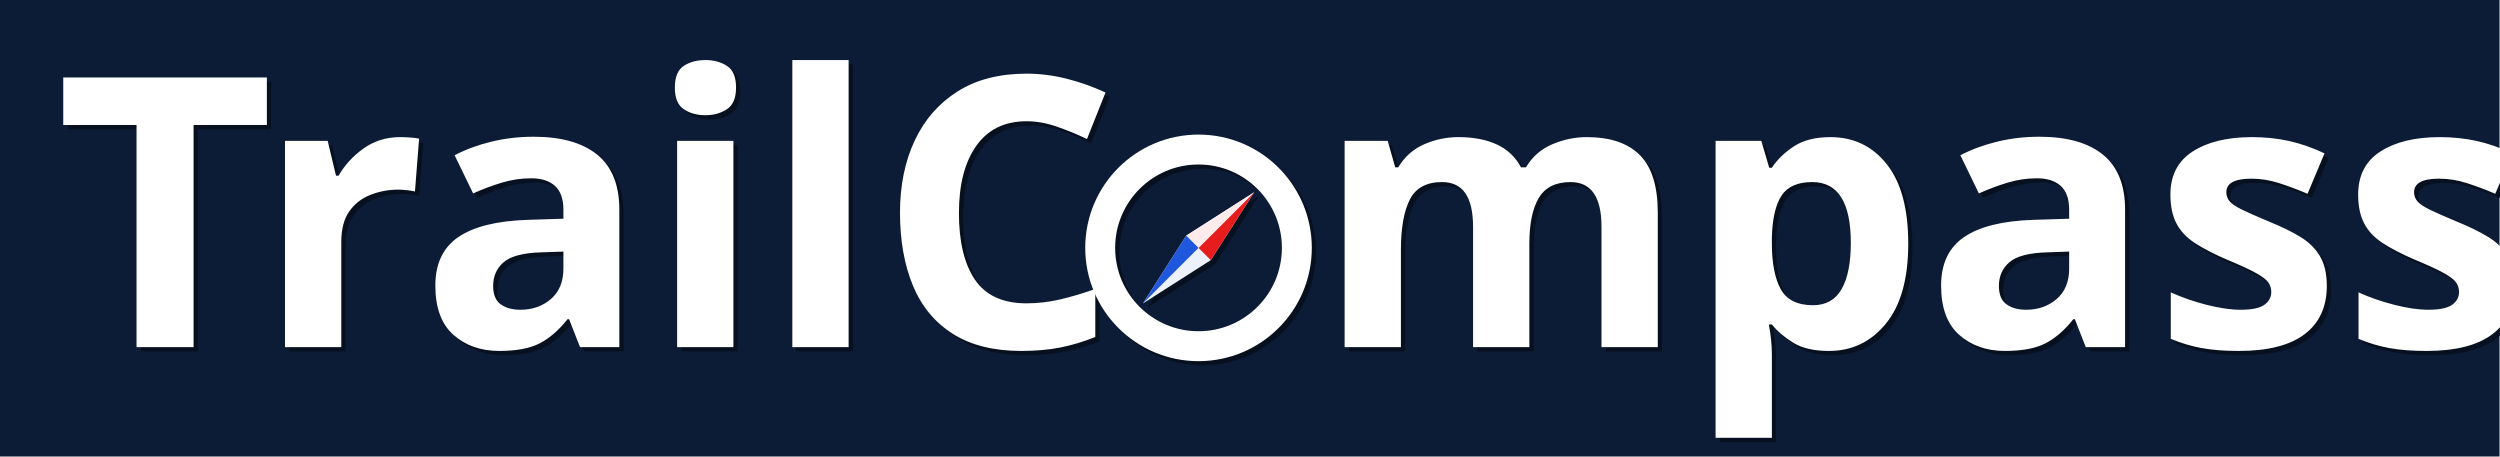
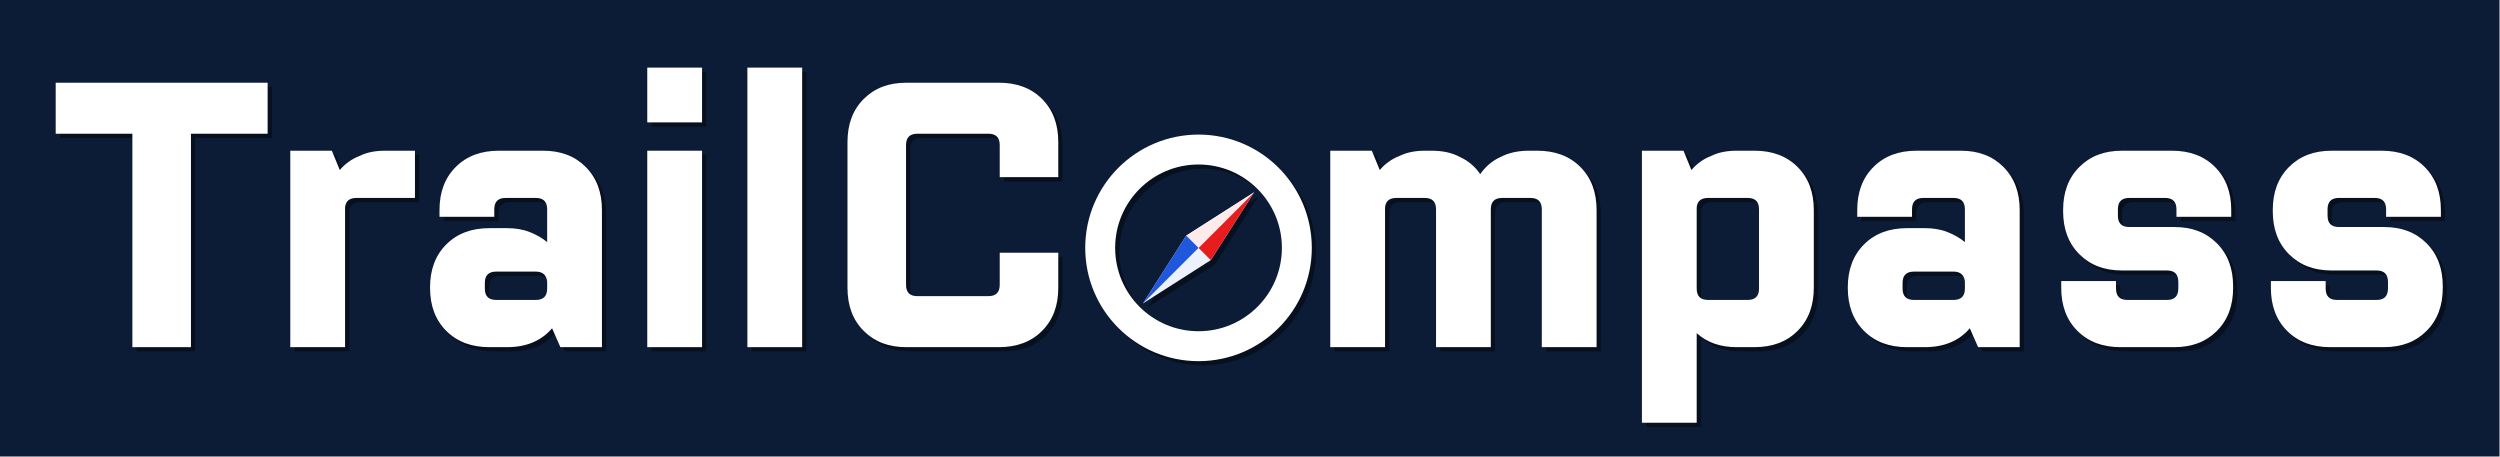
<svg xmlns="http://www.w3.org/2000/svg" width="100%" height="100%" viewBox="0 0 4681 855" version="1.1" xml:space="preserve" style="fill-rule:evenodd;clip-rule:evenodd;stroke-linecap:round;stroke-linejoin:round;stroke-miterlimit:1.5;">
  <g transform="matrix(1,0,0,1,-2760,-49)">
    <g id="Title" transform="matrix(1.28829,0,0,0.657464,-796.628,16.1315)">
      <rect x="2760.73" y="49.993" width="3632.76" height="1300.03" style="fill:rgb(13,28,54);" />
      <g transform="matrix(0.776221,0,0,1.521,634.171,-48.2834)">
-         <text x="2851.93px" y="722.628px" style="font-family:'Purista-Bold', 'Purista';font-weight:700;font-size:707.322px;fill:rgb(7,16,31);">TrailC  mpass</text>
+         <g transform="matrix(707.322,0,0,707.322,2851.93,722.628)">
+           <path d="M0,-0.7L0.561,-0.7L0.561,-0.565L0.358,-0.565L0.358,-0L0.203,-0L0.203,-0.565L0,-0.565L0,-0.7Z" style="fill:rgb(7,16,31);fill-rule:nonzero;" />
+         </g>
+         <g transform="matrix(707.322,0,0,707.322,3248.74,722.628)">
+           <path d="M0.39,-0.395L0.235,-0.395C0.216,-0.395 0.206,-0.386 0.205,-0.369L0.205,-0L0.06,-0L0.06,-0.52L0.17,-0.52L0.191,-0.469C0.205,-0.485 0.222,-0.498 0.243,-0.506C0.263,-0.516 0.286,-0.52 0.311,-0.52L0.39,-0.52L0.39,-0.395Z" style="fill:rgb(7,16,31);fill-rule:nonzero;" />
+         </g>
+         <g transform="matrix(707.322,0,0,707.322,3524.59,722.628)">
+           <path d="M0.385,-0L0.363,-0.05C0.335,-0.017 0.295,-0 0.244,-0L0.197,-0C0.15,-0 0.112,-0.014 0.083,-0.043C0.054,-0.072 0.04,-0.11 0.04,-0.157L0.04,-0.158C0.04,-0.205 0.054,-0.243 0.083,-0.272C0.112,-0.301 0.15,-0.315 0.197,-0.315L0.244,-0.315C0.265,-0.315 0.285,-0.312 0.303,-0.305C0.321,-0.298 0.337,-0.289 0.35,-0.278L0.35,-0.365C0.35,-0.385 0.34,-0.395 0.32,-0.395L0.24,-0.395C0.22,-0.395 0.21,-0.385 0.21,-0.365L0.21,-0.345L0.065,-0.345L0.065,-0.363C0.065,-0.41 0.079,-0.448 0.108,-0.477C0.137,-0.506 0.175,-0.52 0.222,-0.52L0.339,-0.52C0.386,-0.52 0.423,-0.506 0.452,-0.477C0.481,-0.448 0.495,-0.41 0.495,-0.363L0.495,-0L0.385,-0ZM0.32,-0.125C0.34,-0.125 0.35,-0.135 0.35,-0.155L0.35,-0.174C0.348,-0.191 0.338,-0.2 0.32,-0.2L0.215,-0.2C0.195,-0.2 0.185,-0.19 0.185,-0.17L0.185,-0.155C0.185,-0.135 0.195,-0.125 0.215,-0.125L0.32,-0.125Z" style="fill:rgb(7,16,31);fill-rule:nonzero;" />
+         </g>
+         <g transform="matrix(707.322,0,0,707.322,3917.16,722.628)">
+           <path d="M0.06,-0.52L0.205,-0.52L0.205,-0L0.06,-0L0.06,-0.52ZM0.06,-0.74L0.205,-0.74L0.205,-0.595L0.06,-0.595L0.06,-0.74Z" style="fill:rgb(7,16,31);fill-rule:nonzero;" />
+         </g>
+         <g transform="matrix(707.322,0,0,707.322,4104.6,722.628)">
+           <rect x="0.06" y="-0.74" width="0.145" height="0.74" style="fill:rgb(7,16,31);fill-rule:nonzero;" />
+         </g>
+         <g transform="matrix(707.322,0,0,707.322,4292.04,722.628)">
+           <path d="M0.463,-0.45L0.463,-0.535C0.463,-0.555 0.453,-0.565 0.433,-0.565L0.245,-0.565C0.225,-0.565 0.215,-0.555 0.215,-0.535L0.215,-0.165C0.215,-0.145 0.225,-0.135 0.245,-0.135L0.433,-0.135C0.453,-0.135 0.463,-0.145 0.463,-0.165L0.463,-0.25L0.618,-0.25L0.618,-0.157C0.618,-0.11 0.604,-0.072 0.575,-0.043C0.546,-0.014 0.508,-0 0.461,-0L0.216,-0C0.169,-0 0.132,-0.014 0.103,-0.043C0.074,-0.072 0.06,-0.11 0.06,-0.157L0.06,-0.543C0.06,-0.59 0.074,-0.628 0.103,-0.657C0.132,-0.686 0.169,-0.7 0.216,-0.7L0.461,-0.7C0.508,-0.7 0.546,-0.686 0.575,-0.657C0.604,-0.628 0.618,-0.59 0.618,-0.543L0.618,-0.45L0.463,-0.45Z" style="fill:rgb(7,16,31);fill-rule:nonzero;" />
+         </g>
+         <g transform="matrix(707.322,0,0,707.322,5195.99,722.628)">
+           <path d="M0.34,-0L0.34,-0.365C0.34,-0.385 0.33,-0.395 0.31,-0.395L0.235,-0.395C0.216,-0.395 0.206,-0.386 0.205,-0.369L0.205,-0L0.06,-0L0.06,-0.52L0.17,-0.52L0.191,-0.469C0.205,-0.485 0.222,-0.498 0.243,-0.506C0.263,-0.516 0.286,-0.52 0.311,-0.52L0.328,-0.52C0.357,-0.52 0.382,-0.515 0.404,-0.503C0.426,-0.493 0.444,-0.477 0.457,-0.458C0.47,-0.477 0.488,-0.493 0.51,-0.503C0.533,-0.515 0.558,-0.52 0.586,-0.52L0.608,-0.52C0.655,-0.52 0.693,-0.506 0.722,-0.477C0.751,-0.448 0.765,-0.41 0.765,-0.363L0.765,-0L0.62,-0L0.62,-0.365C0.62,-0.385 0.61,-0.395 0.59,-0.395L0.515,-0.395C0.495,-0.395 0.485,-0.385 0.485,-0.365L0.485,-0L0.34,-0Z" style="fill:rgb(7,16,31);fill-rule:nonzero;" />
+         </g>
+         <g transform="matrix(707.322,0,0,707.322,5779.53,722.628)">
+           <path d="M0.06,-0.52L0.17,-0.52L0.191,-0.469C0.205,-0.485 0.222,-0.498 0.243,-0.506C0.263,-0.516 0.286,-0.52 0.311,-0.52L0.358,-0.52C0.405,-0.52 0.443,-0.506 0.472,-0.477C0.501,-0.448 0.515,-0.41 0.515,-0.363L0.515,-0.157C0.515,-0.11 0.501,-0.072 0.472,-0.043C0.443,-0.014 0.405,-0 0.358,-0L0.311,-0C0.268,-0 0.233,-0.012 0.205,-0.037L0.205,0.2L0.06,0.2L0.06,-0.52ZM0.37,-0.365C0.37,-0.385 0.36,-0.395 0.34,-0.395L0.235,-0.395C0.216,-0.395 0.206,-0.386 0.205,-0.369L0.205,-0.155C0.205,-0.135 0.215,-0.125 0.235,-0.125L0.34,-0.125C0.36,-0.125 0.37,-0.135 0.37,-0.155L0.37,-0.365Z" style="fill:rgb(7,16,31);fill-rule:nonzero;" />
+         </g>
+         <g transform="matrix(707.322,0,0,707.322,6179.17,722.628)">
+           <path d="M0.385,-0L0.363,-0.05C0.335,-0.017 0.295,-0 0.244,-0L0.197,-0C0.15,-0 0.112,-0.014 0.083,-0.043C0.054,-0.072 0.04,-0.11 0.04,-0.157L0.04,-0.158C0.04,-0.205 0.054,-0.243 0.083,-0.272C0.112,-0.301 0.15,-0.315 0.197,-0.315L0.244,-0.315C0.265,-0.315 0.285,-0.312 0.303,-0.305C0.321,-0.298 0.337,-0.289 0.35,-0.278L0.35,-0.365C0.35,-0.385 0.34,-0.395 0.32,-0.395L0.24,-0.395C0.22,-0.395 0.21,-0.385 0.21,-0.365L0.21,-0.345L0.065,-0.345L0.065,-0.363C0.065,-0.41 0.079,-0.448 0.108,-0.477C0.137,-0.506 0.175,-0.52 0.222,-0.52L0.339,-0.52C0.386,-0.52 0.423,-0.506 0.452,-0.477C0.481,-0.448 0.495,-0.41 0.495,-0.363L0.495,-0L0.385,-0ZM0.32,-0.125C0.34,-0.125 0.35,-0.135 0.35,-0.155L0.35,-0.174C0.348,-0.191 0.338,-0.2 0.32,-0.2L0.215,-0.2C0.195,-0.2 0.185,-0.19 0.185,-0.17L0.185,-0.155C0.185,-0.135 0.195,-0.125 0.215,-0.125L0.32,-0.125Z" style="fill:rgb(7,16,31);fill-rule:nonzero;" />
+         </g>
+         <g transform="matrix(707.322,0,0,707.322,6571.74,722.628)">
+           <path d="M0.349,-0.318C0.396,-0.318 0.433,-0.304 0.462,-0.275C0.491,-0.246 0.505,-0.208 0.505,-0.161L0.505,-0.157C0.505,-0.11 0.491,-0.072 0.462,-0.043C0.433,-0.014 0.396,-0 0.349,-0L0.207,-0C0.16,-0 0.122,-0.014 0.093,-0.043C0.064,-0.072 0.05,-0.11 0.05,-0.157L0.05,-0.175L0.195,-0.175L0.195,-0.155C0.195,-0.135 0.205,-0.125 0.225,-0.125L0.33,-0.125C0.35,-0.125 0.36,-0.135 0.36,-0.156L0.36,-0.172C0.36,-0.193 0.35,-0.203 0.33,-0.203L0.211,-0.203C0.164,-0.203 0.127,-0.217 0.098,-0.246C0.069,-0.275 0.055,-0.313 0.055,-0.36L0.055,-0.363C0.055,-0.41 0.069,-0.448 0.098,-0.477C0.127,-0.506 0.164,-0.52 0.211,-0.52L0.343,-0.52C0.39,-0.52 0.428,-0.506 0.457,-0.477C0.486,-0.448 0.5,-0.41 0.5,-0.363L0.5,-0.345L0.355,-0.345L0.355,-0.365C0.355,-0.385 0.345,-0.395 0.325,-0.395L0.23,-0.395C0.21,-0.395 0.2,-0.385 0.2,-0.365L0.2,-0.348C0.2,-0.328 0.21,-0.318 0.23,-0.318L0.349,-0.318Z" style="fill:rgb(7,16,31);fill-rule:nonzero;" />
+         </g>
+         <g transform="matrix(707.322,0,0,707.322,6964.3,722.628)">
+           <path d="M0.349,-0.318C0.396,-0.318 0.433,-0.304 0.462,-0.275C0.491,-0.246 0.505,-0.208 0.505,-0.161L0.505,-0.157C0.505,-0.11 0.491,-0.072 0.462,-0.043C0.433,-0.014 0.396,-0 0.349,-0L0.207,-0C0.16,-0 0.122,-0.014 0.093,-0.043C0.064,-0.072 0.05,-0.11 0.05,-0.157L0.05,-0.175L0.195,-0.175L0.195,-0.155C0.195,-0.135 0.205,-0.125 0.225,-0.125L0.33,-0.125C0.35,-0.125 0.36,-0.135 0.36,-0.156L0.36,-0.172C0.36,-0.193 0.35,-0.203 0.33,-0.203L0.211,-0.203C0.164,-0.203 0.127,-0.217 0.098,-0.246C0.069,-0.275 0.055,-0.313 0.055,-0.36L0.055,-0.363C0.055,-0.41 0.069,-0.448 0.098,-0.477C0.127,-0.506 0.164,-0.52 0.211,-0.52L0.343,-0.52C0.39,-0.52 0.428,-0.506 0.457,-0.477C0.486,-0.448 0.5,-0.41 0.5,-0.363L0.5,-0.345L0.355,-0.345L0.355,-0.365C0.355,-0.385 0.345,-0.395 0.325,-0.395L0.23,-0.395C0.21,-0.395 0.2,-0.385 0.2,-0.365L0.2,-0.348C0.2,-0.328 0.21,-0.318 0.23,-0.318L0.349,-0.318Z" style="fill:rgb(7,16,31);fill-rule:nonzero;" />
+         </g>
      </g>
      <g transform="matrix(0.776221,0,0,1.521,627.961,-60.4513)">
-         <text x="2851.93px" y="722.628px" style="font-family:'Purista-Bold', 'Purista';font-weight:700;font-size:707.322px;fill:white;">TrailC  mpass</text>
+         <g transform="matrix(707.322,0,0,707.322,2851.93,722.628)">
+           <path d="M0,-0.7L0.561,-0.7L0.561,-0.565L0.358,-0.565L0.358,-0L0.203,-0L0.203,-0.565L0,-0.565L0,-0.7Z" style="fill:white;fill-rule:nonzero;" />
+         </g>
+         <g transform="matrix(707.322,0,0,707.322,3248.74,722.628)">
+           <path d="M0.39,-0.395L0.235,-0.395C0.216,-0.395 0.206,-0.386 0.205,-0.369L0.205,-0L0.06,-0L0.06,-0.52L0.17,-0.52L0.191,-0.469C0.205,-0.485 0.222,-0.498 0.243,-0.506C0.263,-0.516 0.286,-0.52 0.311,-0.52L0.39,-0.52L0.39,-0.395Z" style="fill:white;fill-rule:nonzero;" />
+         </g>
+         <g transform="matrix(707.322,0,0,707.322,3524.59,722.628)">
+           <path d="M0.385,-0L0.363,-0.05C0.335,-0.017 0.295,-0 0.244,-0L0.197,-0C0.15,-0 0.112,-0.014 0.083,-0.043C0.054,-0.072 0.04,-0.11 0.04,-0.157L0.04,-0.158C0.04,-0.205 0.054,-0.243 0.083,-0.272C0.112,-0.301 0.15,-0.315 0.197,-0.315L0.244,-0.315C0.265,-0.315 0.285,-0.312 0.303,-0.305C0.321,-0.298 0.337,-0.289 0.35,-0.278L0.35,-0.365C0.35,-0.385 0.34,-0.395 0.32,-0.395L0.24,-0.395C0.22,-0.395 0.21,-0.385 0.21,-0.365L0.21,-0.345L0.065,-0.345L0.065,-0.363C0.065,-0.41 0.079,-0.448 0.108,-0.477C0.137,-0.506 0.175,-0.52 0.222,-0.52L0.339,-0.52C0.386,-0.52 0.423,-0.506 0.452,-0.477C0.481,-0.448 0.495,-0.41 0.495,-0.363L0.495,-0L0.385,-0ZM0.32,-0.125C0.34,-0.125 0.35,-0.135 0.35,-0.155L0.35,-0.174C0.348,-0.191 0.338,-0.2 0.32,-0.2L0.215,-0.2C0.195,-0.2 0.185,-0.19 0.185,-0.17L0.185,-0.155C0.185,-0.135 0.195,-0.125 0.215,-0.125L0.32,-0.125Z" style="fill:white;fill-rule:nonzero;" />
+         </g>
+         <g transform="matrix(707.322,0,0,707.322,3917.16,722.628)">
+           <path d="M0.06,-0.52L0.205,-0.52L0.205,-0L0.06,-0L0.06,-0.52ZM0.06,-0.74L0.205,-0.74L0.205,-0.595L0.06,-0.595L0.06,-0.74Z" style="fill:white;fill-rule:nonzero;" />
+         </g>
+         <g transform="matrix(707.322,0,0,707.322,4104.6,722.628)">
+           <rect x="0.06" y="-0.74" width="0.145" height="0.74" style="fill:white;fill-rule:nonzero;" />
+         </g>
+         <g transform="matrix(707.322,0,0,707.322,4292.04,722.628)">
+           <path d="M0.463,-0.45L0.463,-0.535C0.463,-0.555 0.453,-0.565 0.433,-0.565L0.245,-0.565C0.225,-0.565 0.215,-0.555 0.215,-0.535L0.215,-0.165C0.215,-0.145 0.225,-0.135 0.245,-0.135L0.433,-0.135C0.453,-0.135 0.463,-0.145 0.463,-0.165L0.463,-0.25L0.618,-0.25L0.618,-0.157C0.618,-0.11 0.604,-0.072 0.575,-0.043C0.546,-0.014 0.508,-0 0.461,-0L0.216,-0C0.169,-0 0.132,-0.014 0.103,-0.043C0.074,-0.072 0.06,-0.11 0.06,-0.157L0.06,-0.543C0.06,-0.59 0.074,-0.628 0.103,-0.657C0.132,-0.686 0.169,-0.7 0.216,-0.7L0.461,-0.7C0.508,-0.7 0.546,-0.686 0.575,-0.657C0.604,-0.628 0.618,-0.59 0.618,-0.543L0.618,-0.45L0.463,-0.45Z" style="fill:white;fill-rule:nonzero;" />
+         </g>
+         <g transform="matrix(707.322,0,0,707.322,5195.99,722.628)">
+           <path d="M0.34,-0L0.34,-0.365C0.34,-0.385 0.33,-0.395 0.31,-0.395L0.235,-0.395C0.216,-0.395 0.206,-0.386 0.205,-0.369L0.205,-0L0.06,-0L0.06,-0.52L0.17,-0.52L0.191,-0.469C0.205,-0.485 0.222,-0.498 0.243,-0.506C0.263,-0.516 0.286,-0.52 0.311,-0.52L0.328,-0.52C0.357,-0.52 0.382,-0.515 0.404,-0.503C0.426,-0.493 0.444,-0.477 0.457,-0.458C0.47,-0.477 0.488,-0.493 0.51,-0.503C0.533,-0.515 0.558,-0.52 0.586,-0.52L0.608,-0.52C0.655,-0.52 0.693,-0.506 0.722,-0.477C0.751,-0.448 0.765,-0.41 0.765,-0.363L0.765,-0L0.62,-0L0.62,-0.365C0.62,-0.385 0.61,-0.395 0.59,-0.395L0.515,-0.395C0.495,-0.395 0.485,-0.385 0.485,-0.365L0.485,-0L0.34,-0Z" style="fill:white;fill-rule:nonzero;" />
+         </g>
+         <g transform="matrix(707.322,0,0,707.322,5779.53,722.628)">
+           <path d="M0.06,-0.52L0.17,-0.52L0.191,-0.469C0.205,-0.485 0.222,-0.498 0.243,-0.506C0.263,-0.516 0.286,-0.52 0.311,-0.52L0.358,-0.52C0.405,-0.52 0.443,-0.506 0.472,-0.477C0.501,-0.448 0.515,-0.41 0.515,-0.363L0.515,-0.157C0.515,-0.11 0.501,-0.072 0.472,-0.043C0.443,-0.014 0.405,-0 0.358,-0L0.311,-0C0.268,-0 0.233,-0.012 0.205,-0.037L0.205,0.2L0.06,0.2L0.06,-0.52ZM0.37,-0.365C0.37,-0.385 0.36,-0.395 0.34,-0.395L0.235,-0.395C0.216,-0.395 0.206,-0.386 0.205,-0.369L0.205,-0.155C0.205,-0.135 0.215,-0.125 0.235,-0.125L0.34,-0.125C0.36,-0.125 0.37,-0.135 0.37,-0.155L0.37,-0.365Z" style="fill:white;fill-rule:nonzero;" />
+         </g>
+         <g transform="matrix(707.322,0,0,707.322,6179.17,722.628)">
+           <path d="M0.385,-0L0.363,-0.05C0.335,-0.017 0.295,-0 0.244,-0L0.197,-0C0.15,-0 0.112,-0.014 0.083,-0.043C0.054,-0.072 0.04,-0.11 0.04,-0.157L0.04,-0.158C0.04,-0.205 0.054,-0.243 0.083,-0.272C0.112,-0.301 0.15,-0.315 0.197,-0.315L0.244,-0.315C0.265,-0.315 0.285,-0.312 0.303,-0.305C0.321,-0.298 0.337,-0.289 0.35,-0.278L0.35,-0.365C0.35,-0.385 0.34,-0.395 0.32,-0.395L0.24,-0.395C0.22,-0.395 0.21,-0.385 0.21,-0.365L0.21,-0.345L0.065,-0.345L0.065,-0.363C0.065,-0.41 0.079,-0.448 0.108,-0.477C0.137,-0.506 0.175,-0.52 0.222,-0.52L0.339,-0.52C0.386,-0.52 0.423,-0.506 0.452,-0.477C0.481,-0.448 0.495,-0.41 0.495,-0.363L0.495,-0L0.385,-0ZM0.32,-0.125C0.34,-0.125 0.35,-0.135 0.35,-0.155L0.35,-0.174C0.348,-0.191 0.338,-0.2 0.32,-0.2L0.215,-0.2C0.195,-0.2 0.185,-0.19 0.185,-0.17L0.185,-0.155C0.185,-0.135 0.195,-0.125 0.215,-0.125L0.32,-0.125Z" style="fill:white;fill-rule:nonzero;" />
+         </g>
+         <g transform="matrix(707.322,0,0,707.322,6571.74,722.628)">
+           <path d="M0.349,-0.318C0.396,-0.318 0.433,-0.304 0.462,-0.275C0.491,-0.246 0.505,-0.208 0.505,-0.161L0.505,-0.157C0.505,-0.11 0.491,-0.072 0.462,-0.043C0.433,-0.014 0.396,-0 0.349,-0L0.207,-0C0.16,-0 0.122,-0.014 0.093,-0.043C0.064,-0.072 0.05,-0.11 0.05,-0.157L0.05,-0.175L0.195,-0.175L0.195,-0.155C0.195,-0.135 0.205,-0.125 0.225,-0.125L0.33,-0.125C0.35,-0.125 0.36,-0.135 0.36,-0.156L0.36,-0.172C0.36,-0.193 0.35,-0.203 0.33,-0.203L0.211,-0.203C0.164,-0.203 0.127,-0.217 0.098,-0.246C0.069,-0.275 0.055,-0.313 0.055,-0.36L0.055,-0.363C0.055,-0.41 0.069,-0.448 0.098,-0.477C0.127,-0.506 0.164,-0.52 0.211,-0.52L0.343,-0.52C0.39,-0.52 0.428,-0.506 0.457,-0.477C0.486,-0.448 0.5,-0.41 0.5,-0.363L0.5,-0.345L0.355,-0.345L0.355,-0.365C0.355,-0.385 0.345,-0.395 0.325,-0.395L0.23,-0.395C0.21,-0.395 0.2,-0.385 0.2,-0.365L0.2,-0.348C0.2,-0.328 0.21,-0.318 0.23,-0.318L0.349,-0.318Z" style="fill:white;fill-rule:nonzero;" />
+         </g>
+         <g transform="matrix(707.322,0,0,707.322,6964.3,722.628)">
+           <path d="M0.349,-0.318C0.396,-0.318 0.433,-0.304 0.462,-0.275C0.491,-0.246 0.505,-0.208 0.505,-0.161L0.505,-0.157C0.505,-0.11 0.491,-0.072 0.462,-0.043C0.433,-0.014 0.396,-0 0.349,-0L0.207,-0C0.16,-0 0.122,-0.014 0.093,-0.043C0.064,-0.072 0.05,-0.11 0.05,-0.157L0.05,-0.175L0.195,-0.175L0.195,-0.155C0.195,-0.135 0.205,-0.125 0.225,-0.125L0.33,-0.125C0.35,-0.125 0.36,-0.135 0.36,-0.156L0.36,-0.172C0.36,-0.193 0.35,-0.203 0.33,-0.203L0.211,-0.203C0.164,-0.203 0.127,-0.217 0.098,-0.246C0.069,-0.275 0.055,-0.313 0.055,-0.36L0.055,-0.363C0.055,-0.41 0.069,-0.448 0.098,-0.477C0.127,-0.506 0.164,-0.52 0.211,-0.52L0.343,-0.52C0.39,-0.52 0.428,-0.506 0.457,-0.477C0.486,-0.448 0.5,-0.41 0.5,-0.363L0.5,-0.345L0.355,-0.345L0.355,-0.365C0.355,-0.385 0.345,-0.395 0.325,-0.395L0.23,-0.395C0.21,-0.395 0.2,-0.385 0.2,-0.365L0.2,-0.348C0.2,-0.328 0.21,-0.318 0.23,-0.318L0.349,-0.318Z" style="fill:white;fill-rule:nonzero;" />
+         </g>
      </g>
      <g transform="matrix(1,0,0,1,6.44716,-3.81679)">
        <g transform="matrix(0.285824,0,0,0.56007,4359.51,491.857)">
          <circle cx="500" cy="500" r="500" style="fill:none;stroke:rgb(7,16,31);stroke-width:151.63px;" />
        </g>
        <g transform="matrix(0.133394,0.261385,-0.183063,0.358709,4567.16,375.671)">
          <path d="M515.253,287.802L648.945,729.119L515.253,1170.43L381.562,729.119L515.253,287.802Z" style="fill:rgb(7,16,31);" />
        </g>
      </g>
      <g transform="matrix(0.409133,0,0,0.409133,3214.38,424.308)">
        <g transform="matrix(0.69861,0,0,1.36892,2799.51,126.032)">
          <circle cx="500" cy="500" r="500" style="fill:none;stroke:white;stroke-width:152.14px;" />
        </g>
        <g transform="matrix(0.326041,0.638874,-0.447441,0.876755,3307.05,-157.949)">
          <path d="M515.253,287.802L648.945,729.119L515.253,1170.43L381.562,729.119L515.253,287.802Z" style="fill:rgb(236,241,252);" />
        </g>
        <g transform="matrix(0.776221,0,0,1.521,2760.73,49.9929)">
          <path d="M754.352,245.61L556.117,556.155L499.962,500L754.352,245.61Z" style="fill:rgb(231,29,29);" />
        </g>
        <g transform="matrix(-4.30889e-17,-1.521,-0.776221,8.44323e-17,3536.92,1570.93)">
          <path d="M754.352,245.61L556.117,556.155L499.962,500L754.352,245.61Z" style="fill:rgb(253,235,235);" />
        </g>
        <g transform="matrix(0.776221,0,0,1.521,2464.54,463.058)">
          <path d="M627.157,482.814L881.585,228.424L825.391,172.269L627.157,482.814Z" style="fill:rgb(32,88,221);" />
        </g>
      </g>
    </g>
  </g>
</svg>
